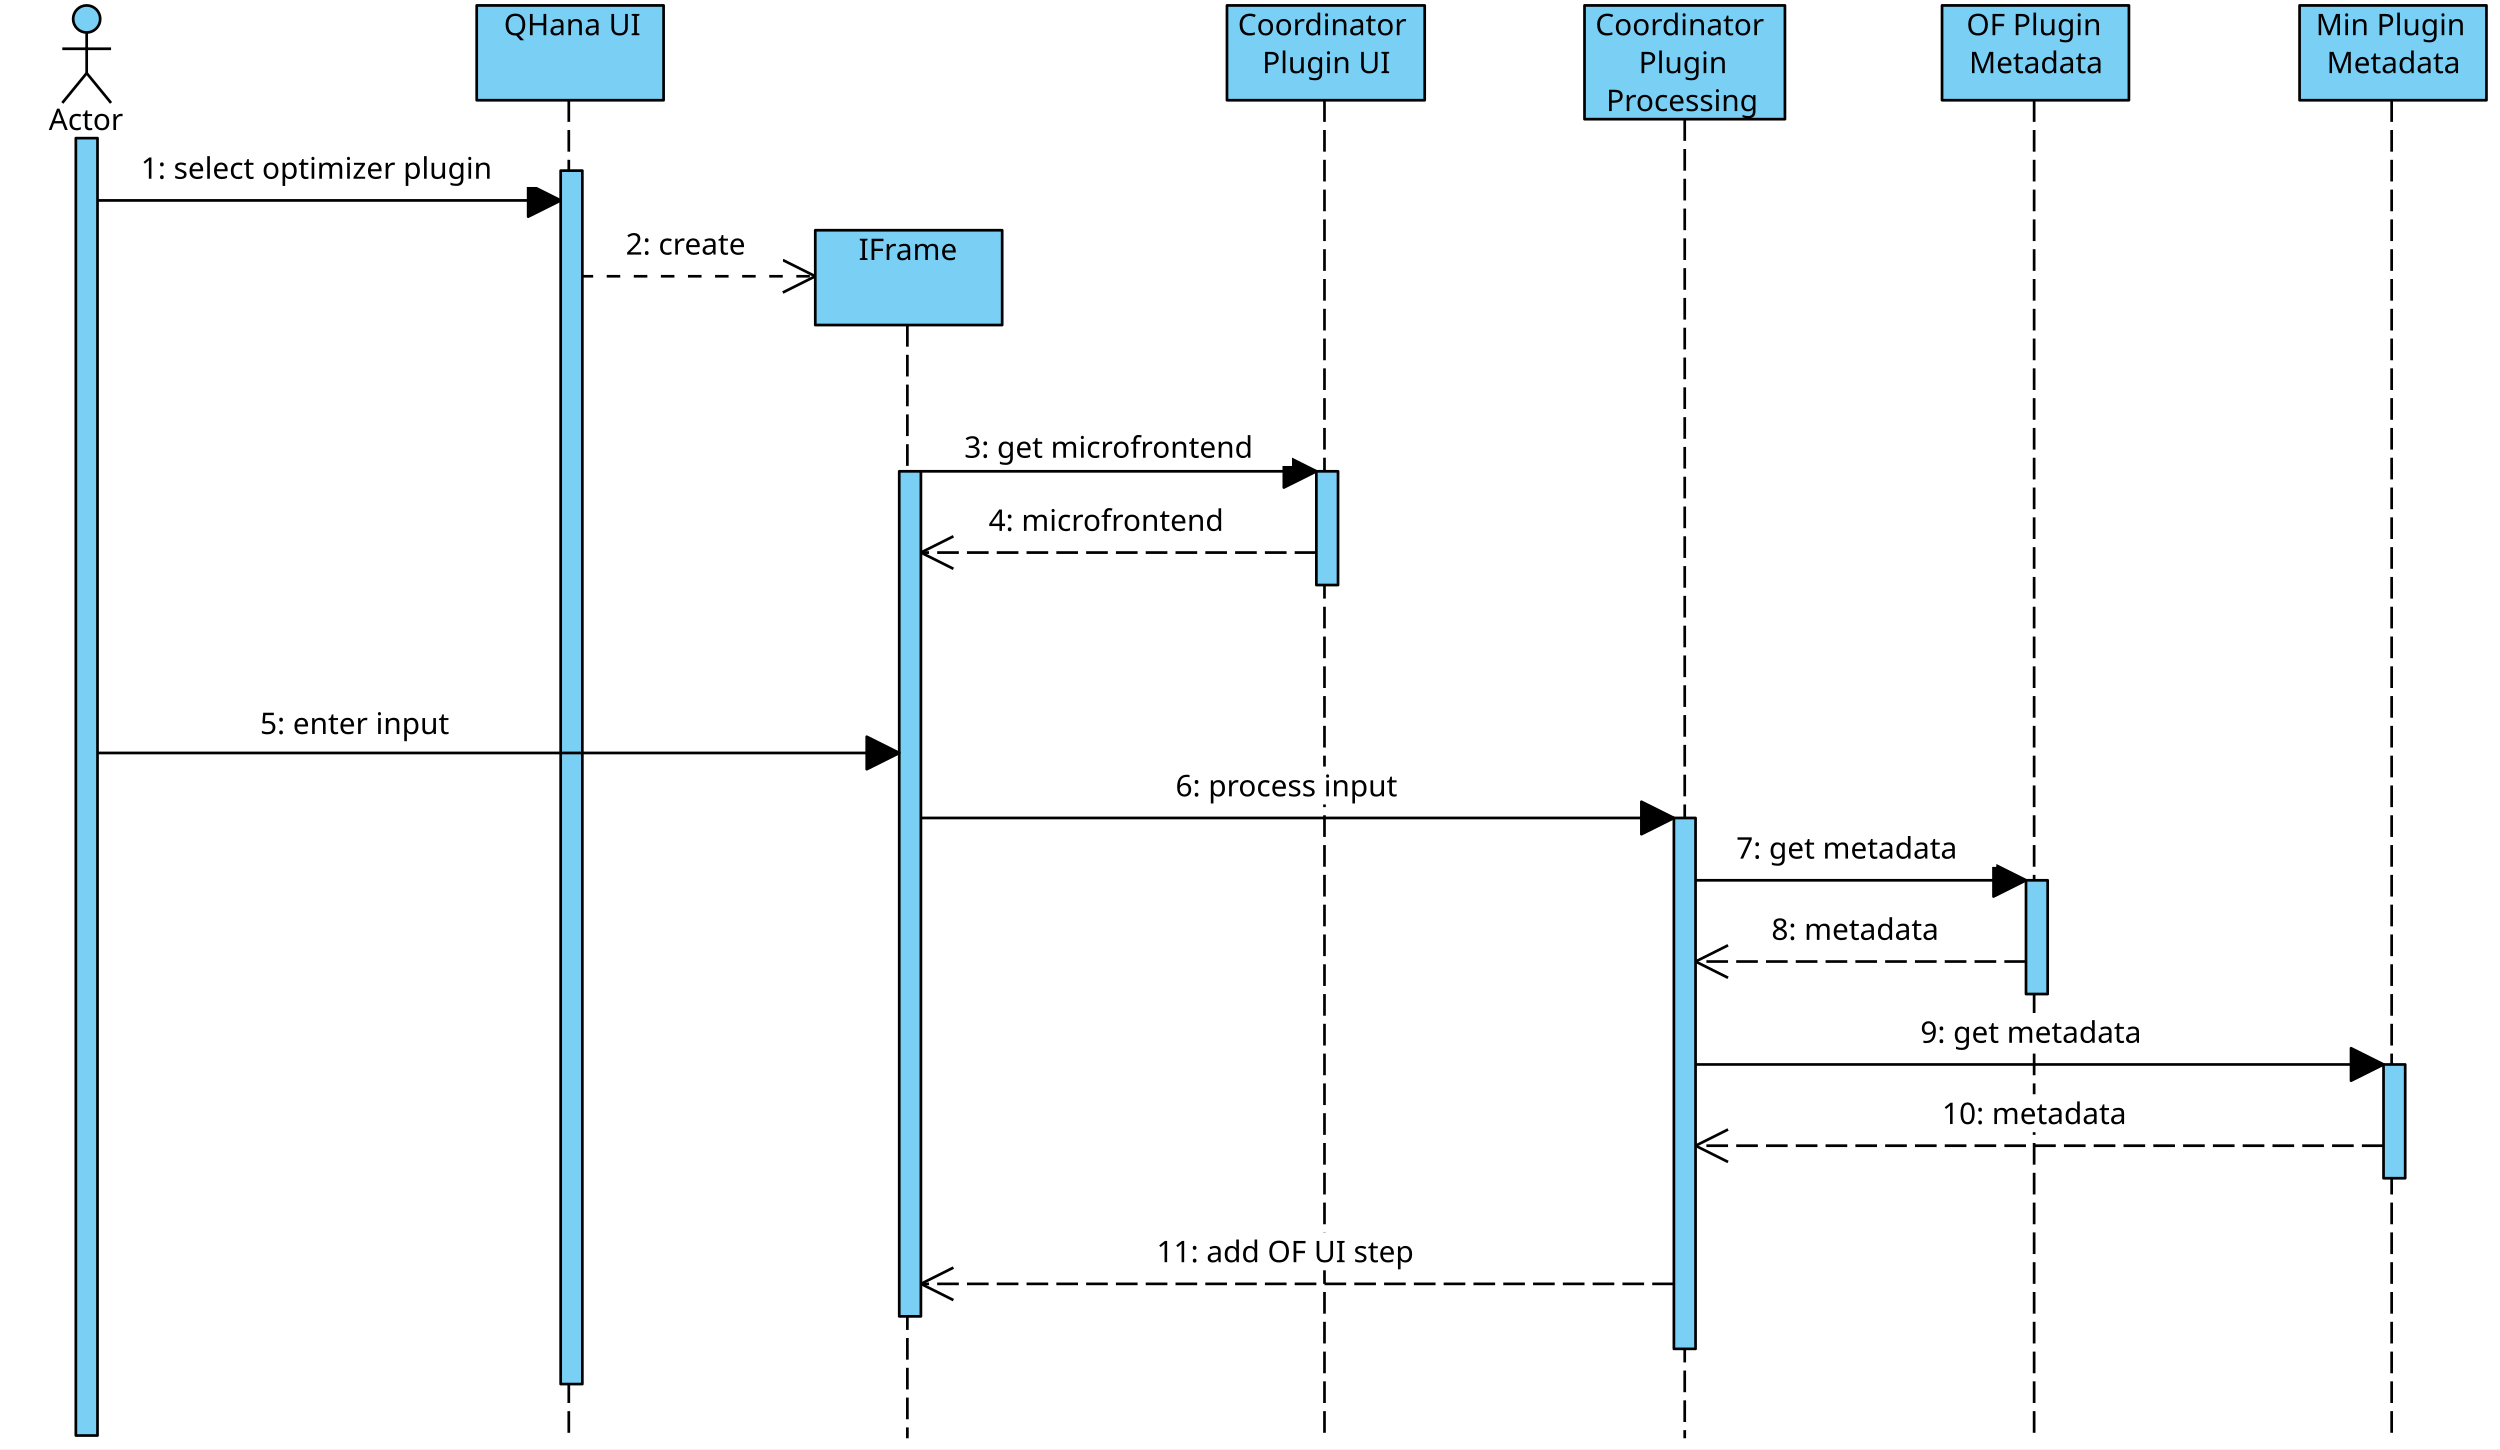
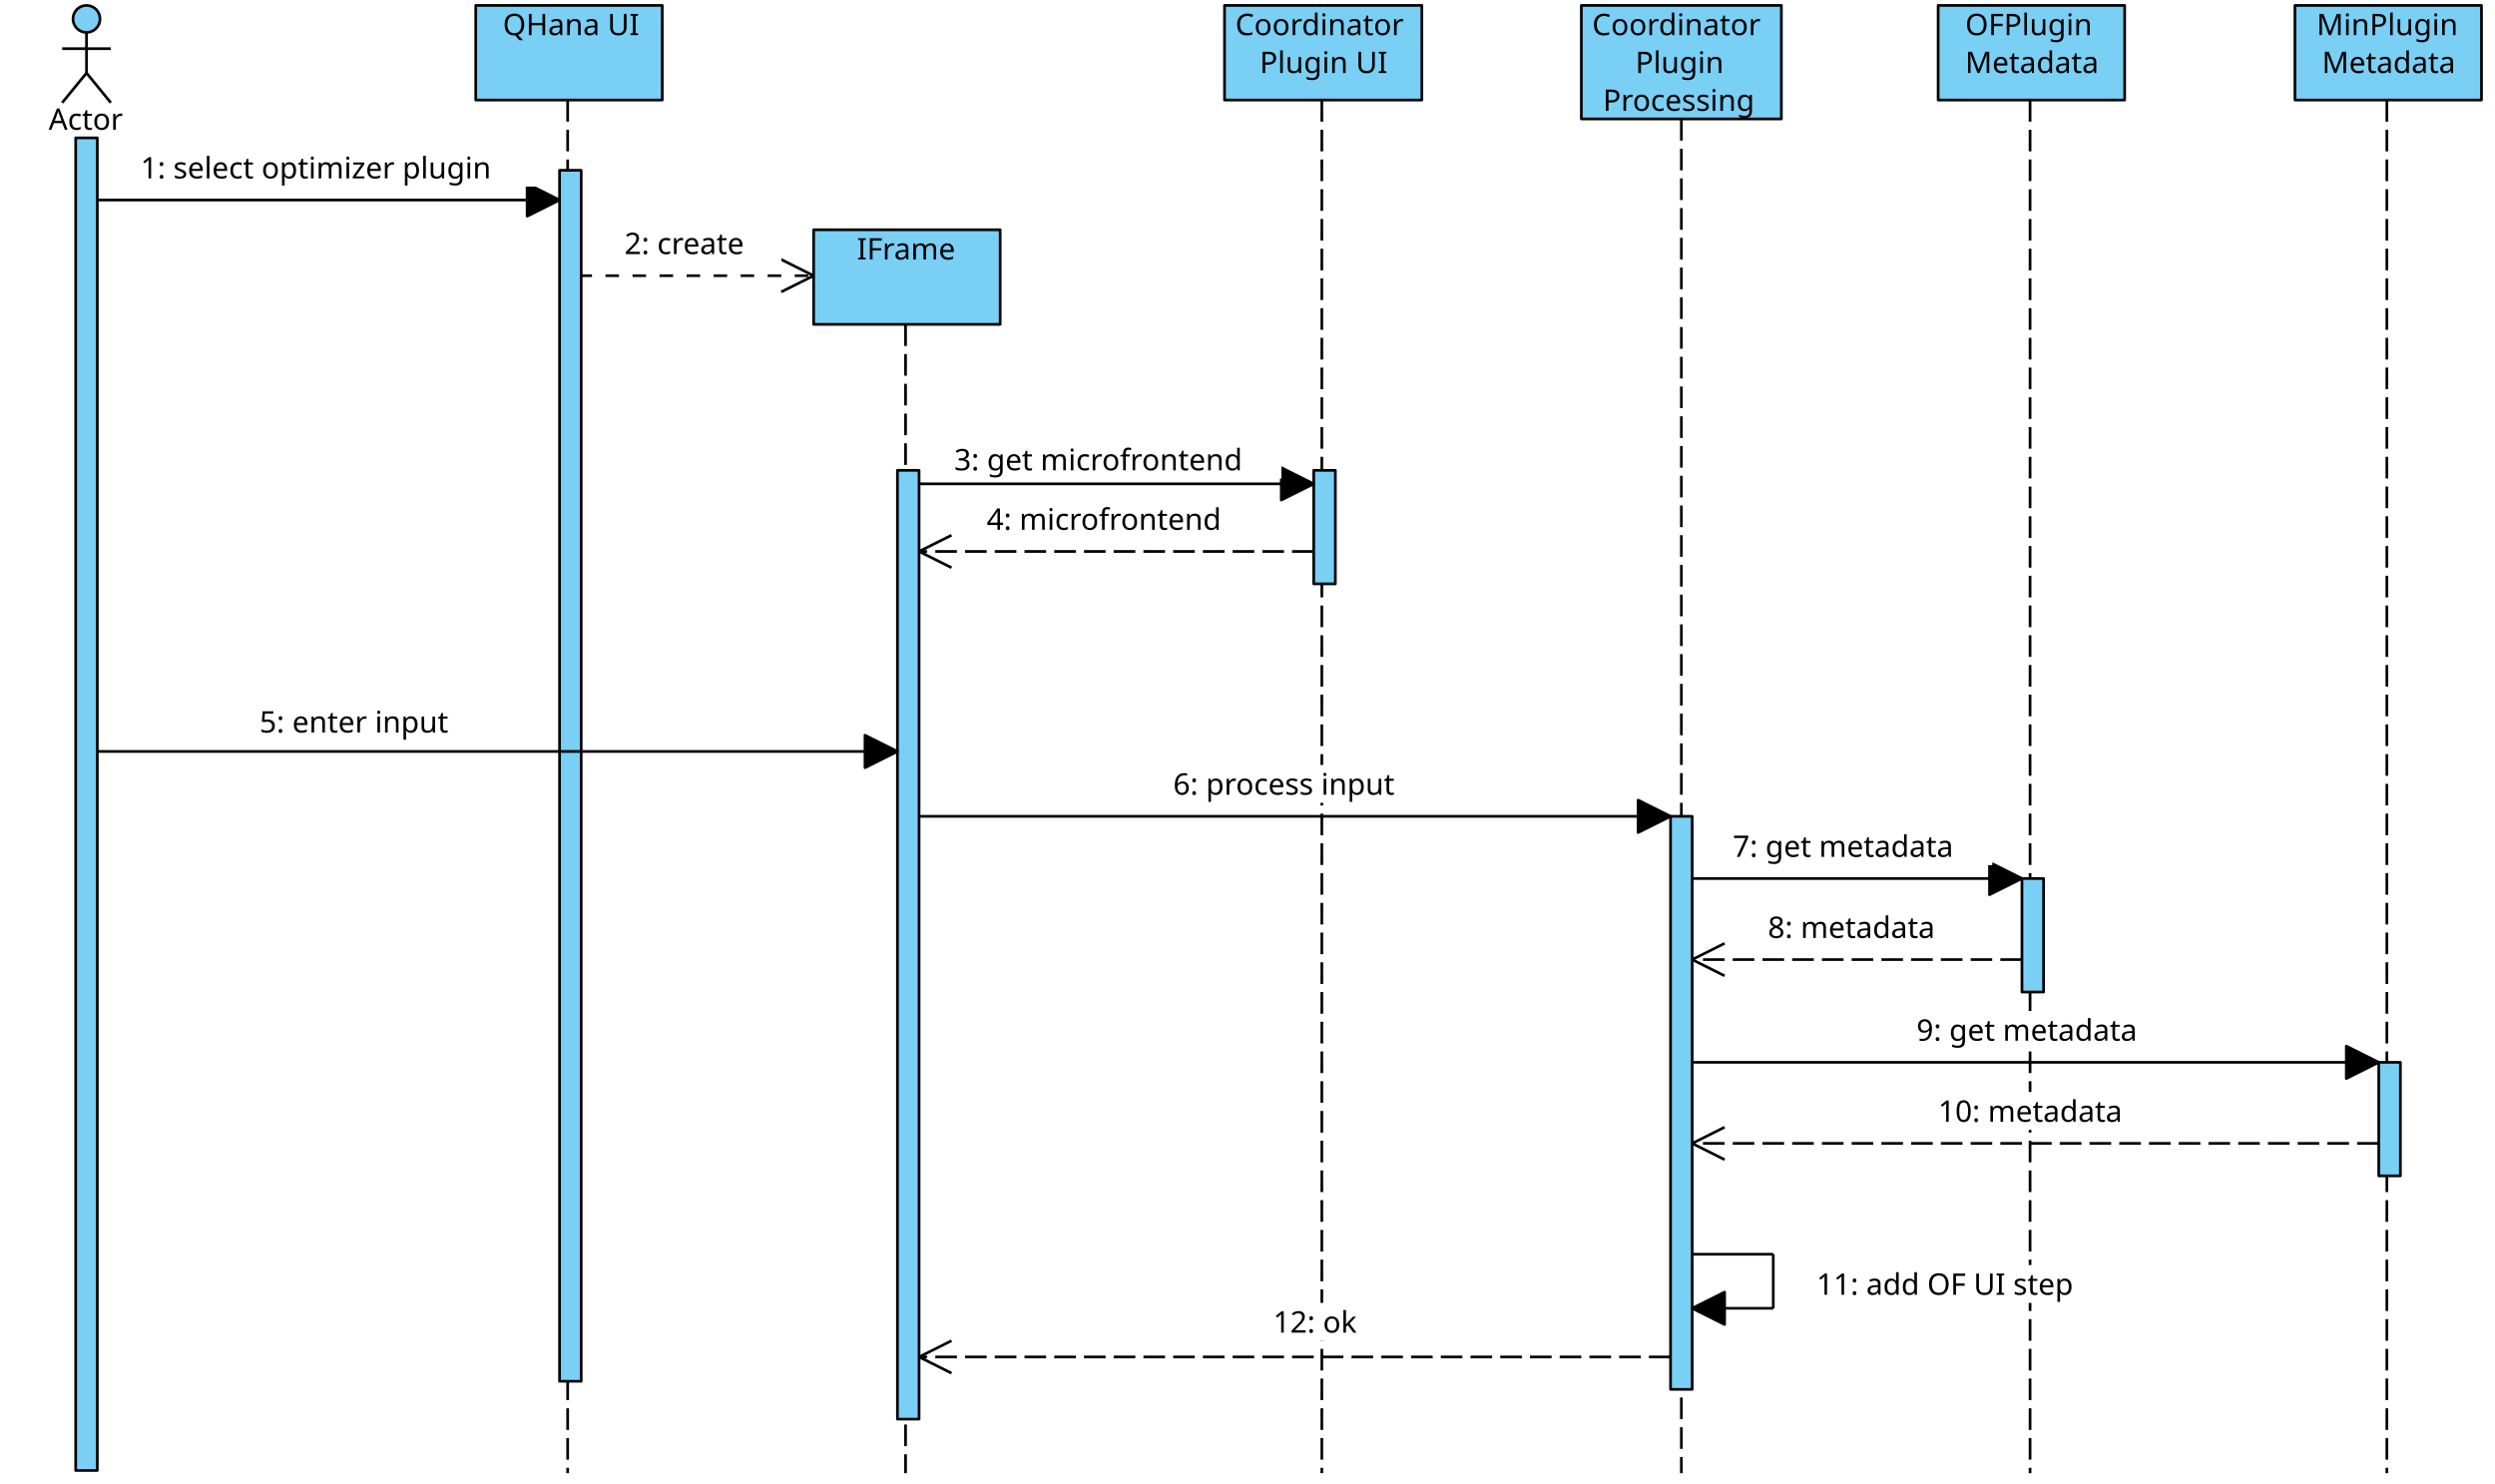
- <svg xmlns="http://www.w3.org/2000/svg" fill-opacity="0" color-rendering="auto" color-interpolation="auto" text-rendering="auto" stroke="rgb(0,0,0)" stroke-linecap="square" width="923" stroke-miterlimit="10" shape-rendering="auto" stroke-opacity="0" fill="rgb(0,0,0)" stroke-dasharray="none" font-weight="normal" stroke-width="1" height="535" font-family="'Dialog'" font-style="normal" stroke-linejoin="miter" font-size="12px" stroke-dashoffset="0" image-rendering="auto">
+ <svg xmlns="http://www.w3.org/2000/svg" fill-opacity="0" color-rendering="auto" color-interpolation="auto" text-rendering="auto" stroke="rgb(0,0,0)" stroke-linecap="square" width="923" stroke-miterlimit="10" shape-rendering="auto" stroke-opacity="0" fill="rgb(0,0,0)" stroke-dasharray="none" font-weight="normal" stroke-width="1" height="549" font-family="'Dialog'" font-style="normal" stroke-linejoin="miter" font-size="12px" stroke-dashoffset="0" image-rendering="auto">
  <defs id="genericDefs" />
  <g>
    <defs id="defs1">
      <clipPath clipPathUnits="userSpaceOnUse" id="clipPath1">
-         <path d="M-7 -7 L71 -7 L71 540 L-7 540 L-7 -7 Z" />
+         <path d="M-7 -7 L71 -7 L71 554 L-7 554 L-7 -7 Z" />
      </clipPath>
      <clipPath clipPathUnits="userSpaceOnUse" id="clipPath2">
-         <path d="M-7 -7 L81 -7 L81 540 L-7 540 L-7 -7 Z" />
+         <path d="M-7 -7 L81 -7 L81 554 L-7 554 L-7 -7 Z" />
      </clipPath>
      <clipPath clipPathUnits="userSpaceOnUse" id="clipPath3">
        <path d="M-7 -7 L19 -7 L19 459 L-7 459 L-7 -7 Z" />
      </clipPath>
      <clipPath clipPathUnits="userSpaceOnUse" id="clipPath4">
-         <path d="M-7 -7 L85 -7 L85 540 L-7 540 L-7 -7 Z" />
+         <path d="M-7 -7 L85 -7 L85 554 L-7 554 L-7 -7 Z" />
      </clipPath>
      <clipPath clipPathUnits="userSpaceOnUse" id="clipPath5">
-         <path d="M-7 -7 L81 -7 L81 457 L-7 457 L-7 -7 Z" />
+         <path d="M-7 -7 L81 -7 L81 471 L-7 471 L-7 -7 Z" />
      </clipPath>
      <clipPath clipPathUnits="userSpaceOnUse" id="clipPath6">
-         <path d="M-7 -7 L86 -7 L86 540 L-7 540 L-7 -7 Z" />
+         <path d="M-7 -7 L86 -7 L86 554 L-7 554 L-7 -7 Z" />
      </clipPath>
      <clipPath clipPathUnits="userSpaceOnUse" id="clipPath7">
-         <path d="M-7 -7 L19 -7 L19 323 L-7 323 L-7 -7 Z" />
+         <path d="M-7 -7 L19 -7 L19 362 L-7 362 L-7 -7 Z" />
      </clipPath>
      <clipPath clipPathUnits="userSpaceOnUse" id="clipPath8">
        <path d="M-7 -7 L19 -7 L19 53 L-7 53 L-7 -7 Z" />
      </clipPath>
      <clipPath clipPathUnits="userSpaceOnUse" id="clipPath9">
-         <path d="M-7 -7 L19 -7 L19 207 L-7 207 L-7 -7 Z" />
+         <path d="M-7 -7 L19 -7 L19 223 L-7 223 L-7 -7 Z" />
      </clipPath>
      <clipPath clipPathUnits="userSpaceOnUse" id="clipPath10">
        <path d="M-49 -14 L98 -14 L98 28 L-49 28 L-49 -14 Z" />
      </clipPath>
      <clipPath clipPathUnits="userSpaceOnUse" id="clipPath11">
        <path d="M-70 -14 L140 -14 L140 28 L-70 28 L-70 -14 Z" />
      </clipPath>
      <clipPath clipPathUnits="userSpaceOnUse" id="clipPath12">
        <path d="M-74 -28 L148 -28 L148 56 L-74 56 L-74 -28 Z" />
      </clipPath>
      <clipPath clipPathUnits="userSpaceOnUse" id="clipPath13">
        <path d="M-75 -42 L150 -42 L150 84 L-75 84 L-75 -42 Z" />
      </clipPath>
      <clipPath clipPathUnits="userSpaceOnUse" id="clipPath14">
        <path d="M-70 -28 L140 -28 L140 56 L-70 56 L-70 -28 Z" />
      </clipPath>
      <clipPath clipPathUnits="userSpaceOnUse" id="clipPath15">
        <path d="M0 0 L275 0 L275 104 L0 104 L0 0 Z" />
      </clipPath>
      <clipPath clipPathUnits="userSpaceOnUse" id="clipPath16">
        <path d="M71 13 L71 27 L22 27 L22 13 ZM213 31 L213 45 L56 45 L56 31 ZM0 0 L0 104 L275 104 L275 73 L236 73 L236 59 L275 59 L275 0 Z" />
      </clipPath>
      <clipPath clipPathUnits="userSpaceOnUse" id="clipPath17">
        <path d="M0 0 L190 0 L190 104 L0 104 L0 0 Z" />
      </clipPath>
      <clipPath clipPathUnits="userSpaceOnUse" id="clipPath18">
        <path d="M124 31 L124 45 L57 45 L57 31 ZM0 0 L0 3 L34 3 L34 17 L0 17 L0 104 L190 104 L190 47 L136 47 L136 33 L190 33 L190 0 Z" />
      </clipPath>
      <clipPath clipPathUnits="userSpaceOnUse" id="clipPath19">
        <path d="M0 0 L250 0 L250 104 L0 104 L0 0 Z" />
      </clipPath>
      <clipPath clipPathUnits="userSpaceOnUse" id="clipPath20">
-         <path d="M187 34 L187 48 L56 48 L56 34 ZM177 61 L177 75 L66 75 L66 61 ZM0 0 L0 104 L250 104 L250 0 Z" />
+         <path d="M184 34 L184 48 L53 48 L53 34 ZM177 56 L177 70 L66 70 L66 56 ZM0 0 L0 104 L250 104 L250 0 Z" />
      </clipPath>
      <clipPath clipPathUnits="userSpaceOnUse" id="clipPath21">
-         <path d="M187 4 L187 18 L56 18 L56 4 ZM177 31 L177 45 L66 45 L66 31 ZM0 0 L0 104 L250 104 L250 0 Z" />
+         <path d="M184 9 L184 23 L53 23 L53 9 ZM177 31 L177 45 L66 45 L66 31 ZM0 0 L0 104 L250 104 L250 0 Z" />
      </clipPath>
      <clipPath clipPathUnits="userSpaceOnUse" id="clipPath22">
        <path d="M0 0 L400 0 L400 104 L0 104 L0 0 Z" />
      </clipPath>
      <clipPath clipPathUnits="userSpaceOnUse" id="clipPath23">
        <path d="M193 32 L193 46 L100 46 L100 32 ZM0 0 L0 104 L400 104 L400 0 Z" />
      </clipPath>
      <clipPath clipPathUnits="userSpaceOnUse" id="clipPath24">
        <path d="M0 0 L382 0 L382 104 L0 104 L0 0 Z" />
      </clipPath>
      <clipPath clipPathUnits="userSpaceOnUse" id="clipPath25">
        <path d="M242 31 L242 45 L135 45 L135 31 ZM0 0 L0 104 L382 104 L382 98 L354 98 L354 84 L382 84 L382 68 L342 68 L342 54 L382 54 L382 0 Z" />
      </clipPath>
      <clipPath clipPathUnits="userSpaceOnUse" id="clipPath26">
        <path d="M0 0 L226 0 L226 104 L0 104 L0 0 Z" />
      </clipPath>
      <clipPath clipPathUnits="userSpaceOnUse" id="clipPath27">
        <path d="M161 31 L161 45 L56 45 L56 31 ZM152 61 L152 75 L68 75 L68 61 ZM0 0 L0 104 L124 104 L124 99 L226 99 L226 0 Z" />
      </clipPath>
      <clipPath clipPathUnits="userSpaceOnUse" id="clipPath28">
        <path d="M161 1 L161 15 L56 15 L56 1 ZM152 31 L152 45 L68 45 L68 31 ZM0 0 L0 104 L131 104 L131 99 L222 99 L222 104 L226 104 L226 83 L124 83 L124 69 L226 69 L226 0 Z" />
      </clipPath>
      <clipPath clipPathUnits="userSpaceOnUse" id="clipPath29">
        <path d="M0 0 L358 0 L358 104 L0 104 L0 0 Z" />
      </clipPath>
      <clipPath clipPathUnits="userSpaceOnUse" id="clipPath30">
        <path d="M229 31 L229 45 L124 45 L124 31 ZM222 61 L222 75 L131 75 L131 61 ZM0 0 L0 104 L358 104 L358 0 L152 0 L152 7 L68 7 L68 0 Z" />
      </clipPath>
      <clipPath clipPathUnits="userSpaceOnUse" id="clipPath31">
-         <path d="M229 1 L229 15 L124 15 L124 1 ZM222 31 L222 45 L131 45 L131 31 ZM0 0 L0 104 L358 104 L358 0 Z" />
+         <path d="M229 1 L229 15 L124 15 L124 1 ZM222 31 L222 45 L131 45 L131 31 ZM0 0 L0 104 L87 104 L87 95 L207 95 L207 104 L358 104 L358 0 Z" />
      </clipPath>
      <clipPath clipPathUnits="userSpaceOnUse" id="clipPath32">
-         <path d="M248 31 L248 45 L128 45 L128 31 ZM0 0 L0 104 L382 104 L382 0 Z" />
+         <path d="M227 30 L227 44 L172 44 L172 30 ZM0 0 L0 104 L382 104 L382 30 L373 30 L373 16 L382 16 L382 0 Z" />
      </clipPath>
      <clipPath clipPathUnits="userSpaceOnUse" id="clipPath33">
+         <path d="M0 0 L134 0 L134 124 L0 124 L0 0 Z" />
+       </clipPath>
+       <clipPath clipPathUnits="userSpaceOnUse" id="clipPath34">
+         <path d="M0 0 L0 124 L134 124 L134 68 L87 68 L87 54 L134 54 L134 4 L131 4 L131 0 Z" />
+       </clipPath>
+       <clipPath clipPathUnits="userSpaceOnUse" id="clipPath35">
        <path d="M-120 -14 L240 -14 L240 28 L-120 28 L-120 -14 Z" />
      </clipPath>
-       <clipPath clipPathUnits="userSpaceOnUse" id="clipPath34">
+       <clipPath clipPathUnits="userSpaceOnUse" id="clipPath36">
+         <path d="M-55 -14 L110 -14 L110 28 L-55 28 L-55 -14 Z" />
+       </clipPath>
+       <clipPath clipPathUnits="userSpaceOnUse" id="clipPath37">
+         <path d="M-93 -14 L186 -14 L186 28 L-93 28 L-93 -14 Z" />
+       </clipPath>
+       <clipPath clipPathUnits="userSpaceOnUse" id="clipPath38">
        <path d="M-91 -14 L182 -14 L182 28 L-91 28 L-91 -14 Z" />
      </clipPath>
-       <clipPath clipPathUnits="userSpaceOnUse" id="clipPath35">
+       <clipPath clipPathUnits="userSpaceOnUse" id="clipPath39">
        <path d="M-105 -14 L210 -14 L210 28 L-105 28 L-105 -14 Z" />
      </clipPath>
-       <clipPath clipPathUnits="userSpaceOnUse" id="clipPath36">
+       <clipPath clipPathUnits="userSpaceOnUse" id="clipPath40">
        <path d="M-84 -14 L168 -14 L168 28 L-84 28 L-84 -14 Z" />
      </clipPath>
-       <clipPath clipPathUnits="userSpaceOnUse" id="clipPath37">
+       <clipPath clipPathUnits="userSpaceOnUse" id="clipPath41">
        <path d="M-107 -14 L214 -14 L214 28 L-107 28 L-107 -14 Z" />
      </clipPath>
-       <clipPath clipPathUnits="userSpaceOnUse" id="clipPath38">
-         <path d="M-93 -14 L186 -14 L186 28 L-93 28 L-93 -14 Z" />
-       </clipPath>
-       <clipPath clipPathUnits="userSpaceOnUse" id="clipPath39">
+       <clipPath clipPathUnits="userSpaceOnUse" id="clipPath42">
        <path d="M-111 -14 L222 -14 L222 28 L-111 28 L-111 -14 Z" />
      </clipPath>
-       <clipPath clipPathUnits="userSpaceOnUse" id="clipPath40">
+       <clipPath clipPathUnits="userSpaceOnUse" id="clipPath43">
        <path d="M-131 -14 L262 -14 L262 28 L-131 28 L-131 -14 Z" />
      </clipPath>
-       <clipPath clipPathUnits="userSpaceOnUse" id="clipPath41">
+       <clipPath clipPathUnits="userSpaceOnUse" id="clipPath44">
        <path d="M-67 -14 L134 -14 L134 28 L-67 28 L-67 -14 Z" />
      </clipPath>
-       <clipPath clipPathUnits="userSpaceOnUse" id="clipPath42">
+       <clipPath clipPathUnits="userSpaceOnUse" id="clipPath45">
        <path d="M-157 -14 L314 -14 L314 28 L-157 28 L-157 -14 Z" />
      </clipPath>
    </defs>
    <g fill="white" text-rendering="geometricPrecision" fill-opacity="1" stroke-opacity="1" stroke="white">
-       <rect x="0" width="923" height="535" y="0" stroke="none" />
+       <rect x="0" width="923" height="549" y="0" stroke="none" />
    </g>
    <g font-size="11px" transform="translate(2,2)" fill-opacity="1" fill="rgb(122,207,245)" text-rendering="geometricPrecision" image-rendering="optimizeQuality" font-family="sans-serif" stroke="rgb(122,207,245)" stroke-opacity="1">
      <circle r="5" clip-path="url(#clipPath1)" cx="30" cy="5" stroke="none" />
-       <rect x="26" width="8" height="479" y="49" clip-path="url(#clipPath1)" stroke="none" />
+       <rect x="26" width="8" height="493" y="49" clip-path="url(#clipPath1)" stroke="none" />
    </g>
    <g stroke-linecap="butt" font-size="11px" transform="translate(2,2)" fill-opacity="1" fill="black" text-rendering="geometricPrecision" image-rendering="optimizeQuality" font-family="sans-serif" stroke-linejoin="round" stroke="black" stroke-opacity="1" stroke-miterlimit="0">
      <circle fill="none" r="5" clip-path="url(#clipPath1)" cx="30" cy="5" />
-       <rect fill="none" x="26" width="8" height="479" y="49" clip-path="url(#clipPath1)" />
+       <rect fill="none" x="26" width="8" height="493" y="49" clip-path="url(#clipPath1)" />
      <line y2="25" fill="none" x1="30" clip-path="url(#clipPath1)" x2="30" y1="10" />
      <line y2="36" fill="none" x1="30" clip-path="url(#clipPath1)" x2="21" y1="25" />
      <line y2="36" fill="none" x1="30" clip-path="url(#clipPath1)" x2="39" y1="25" />
      <line y2="16" fill="none" x1="21" clip-path="url(#clipPath1)" x2="39" y1="16" />
    </g>
    <g font-size="11px" transform="translate(176,2)" fill-opacity="1" fill="rgb(122,207,245)" text-rendering="geometricPrecision" image-rendering="optimizeQuality" font-family="sans-serif" stroke="rgb(122,207,245)" stroke-opacity="1">
      <rect x="0" width="69" height="35" y="0" clip-path="url(#clipPath2)" stroke="none" />
    </g>
    <g stroke-linecap="butt" font-size="11px" transform="translate(176,2)" fill-opacity="1" fill="black" text-rendering="geometricPrecision" image-rendering="optimizeQuality" font-family="sans-serif" stroke-linejoin="round" stroke="black" stroke-opacity="1" stroke-miterlimit="0">
      <rect fill="none" x="0" width="69" height="35" y="0" clip-path="url(#clipPath2)" />
-       <line clip-path="url(#clipPath2)" fill="none" x1="34" x2="34" y1="35" y2="529" stroke-linejoin="bevel" stroke-dasharray="8,3" />
+       <line clip-path="url(#clipPath2)" fill="none" x1="34" x2="34" y1="35" y2="543" stroke-linejoin="bevel" stroke-dasharray="8,3" />
    </g>
    <g font-size="11px" transform="translate(207,63)" fill-opacity="1" fill="rgb(122,207,245)" text-rendering="geometricPrecision" image-rendering="optimizeQuality" font-family="sans-serif" stroke="rgb(122,207,245)" stroke-opacity="1">
      <rect x="0" width="8" height="448" y="0" clip-path="url(#clipPath3)" stroke="none" />
    </g>
    <g stroke-linecap="butt" font-size="11px" transform="translate(207,63)" fill-opacity="1" fill="black" text-rendering="geometricPrecision" image-rendering="optimizeQuality" font-family="sans-serif" stroke-linejoin="round" stroke="black" stroke-opacity="1" stroke-miterlimit="0">
      <rect fill="none" x="0" width="8" height="448" y="0" clip-path="url(#clipPath3)" />
    </g>
    <g font-size="11px" transform="translate(453,2)" fill-opacity="1" fill="rgb(122,207,245)" text-rendering="geometricPrecision" image-rendering="optimizeQuality" font-family="sans-serif" stroke="rgb(122,207,245)" stroke-opacity="1">
      <rect x="0" width="73" height="35" y="0" clip-path="url(#clipPath4)" stroke="none" />
    </g>
    <g stroke-linecap="butt" font-size="11px" transform="translate(453,2)" fill-opacity="1" fill="black" text-rendering="geometricPrecision" image-rendering="optimizeQuality" font-family="sans-serif" stroke-linejoin="round" stroke="black" stroke-opacity="1" stroke-miterlimit="0">
      <rect fill="none" x="0" width="73" height="35" y="0" clip-path="url(#clipPath4)" />
-       <line clip-path="url(#clipPath4)" fill="none" x1="36" x2="36" y1="35" y2="529" stroke-linejoin="bevel" stroke-dasharray="8,3" />
+       <line clip-path="url(#clipPath4)" fill="none" x1="36" x2="36" y1="35" y2="543" stroke-linejoin="bevel" stroke-dasharray="8,3" />
    </g>
    <g font-size="11px" transform="translate(301,85)" fill-opacity="1" fill="rgb(122,207,245)" text-rendering="geometricPrecision" image-rendering="optimizeQuality" font-family="sans-serif" stroke="rgb(122,207,245)" stroke-opacity="1">
      <rect x="0" width="69" height="35" y="0" clip-path="url(#clipPath5)" stroke="none" />
    </g>
    <g stroke-linecap="butt" font-size="11px" transform="translate(301,85)" fill-opacity="1" fill="black" text-rendering="geometricPrecision" image-rendering="optimizeQuality" font-family="sans-serif" stroke-linejoin="round" stroke="black" stroke-opacity="1" stroke-miterlimit="0">
      <rect fill="none" x="0" width="69" height="35" y="0" clip-path="url(#clipPath5)" />
-       <line clip-path="url(#clipPath5)" fill="none" x1="34" x2="34" y1="35" y2="446" stroke-linejoin="bevel" stroke-dasharray="8,3" />
+       <line clip-path="url(#clipPath5)" fill="none" x1="34" x2="34" y1="35" y2="460" stroke-linejoin="bevel" stroke-dasharray="8,3" />
    </g>
    <g font-size="11px" transform="translate(585,2)" fill-opacity="1" fill="rgb(122,207,245)" text-rendering="geometricPrecision" image-rendering="optimizeQuality" font-family="sans-serif" stroke="rgb(122,207,245)" stroke-opacity="1">
      <rect x="0" width="74" height="42" y="0" clip-path="url(#clipPath6)" stroke="none" />
    </g>
    <g stroke-linecap="butt" font-size="11px" transform="translate(585,2)" fill-opacity="1" fill="black" text-rendering="geometricPrecision" image-rendering="optimizeQuality" font-family="sans-serif" stroke-linejoin="round" stroke="black" stroke-opacity="1" stroke-miterlimit="0">
      <rect fill="none" x="0" width="74" height="42" y="0" clip-path="url(#clipPath6)" />
-       <line clip-path="url(#clipPath6)" fill="none" x1="37" x2="37" y1="42" y2="529" stroke-linejoin="bevel" stroke-dasharray="8,3" />
+       <line clip-path="url(#clipPath6)" fill="none" x1="37" x2="37" y1="42" y2="543" stroke-linejoin="bevel" stroke-dasharray="8,3" />
    </g>
    <g font-size="11px" transform="translate(332,174)" fill-opacity="1" fill="rgb(122,207,245)" text-rendering="geometricPrecision" image-rendering="optimizeQuality" font-family="sans-serif" stroke="rgb(122,207,245)" stroke-opacity="1">
-       <rect x="0" width="8" height="312" y="0" clip-path="url(#clipPath7)" stroke="none" />
+       <rect x="0" width="8" height="351" y="0" clip-path="url(#clipPath7)" stroke="none" />
    </g>
    <g stroke-linecap="butt" font-size="11px" transform="translate(332,174)" fill-opacity="1" fill="black" text-rendering="geometricPrecision" image-rendering="optimizeQuality" font-family="sans-serif" stroke-linejoin="round" stroke="black" stroke-opacity="1" stroke-miterlimit="0">
-       <rect fill="none" x="0" width="8" height="312" y="0" clip-path="url(#clipPath7)" />
+       <rect fill="none" x="0" width="8" height="351" y="0" clip-path="url(#clipPath7)" />
    </g>
    <g font-size="11px" transform="translate(486,174)" fill-opacity="1" fill="rgb(122,207,245)" text-rendering="geometricPrecision" image-rendering="optimizeQuality" font-family="sans-serif" stroke="rgb(122,207,245)" stroke-opacity="1">
      <rect x="0" width="8" height="42" y="0" clip-path="url(#clipPath8)" stroke="none" />
    </g>
    <g stroke-linecap="butt" font-size="11px" transform="translate(486,174)" fill-opacity="1" fill="black" text-rendering="geometricPrecision" image-rendering="optimizeQuality" font-family="sans-serif" stroke-linejoin="round" stroke="black" stroke-opacity="1" stroke-miterlimit="0">
      <rect fill="none" x="0" width="8" height="42" y="0" clip-path="url(#clipPath8)" />
    </g>
    <g font-size="11px" transform="translate(618,302)" fill-opacity="1" fill="rgb(122,207,245)" text-rendering="geometricPrecision" image-rendering="optimizeQuality" font-family="sans-serif" stroke="rgb(122,207,245)" stroke-opacity="1">
-       <rect x="0" width="8" height="196" y="0" clip-path="url(#clipPath9)" stroke="none" />
+       <rect x="0" width="8" height="212" y="0" clip-path="url(#clipPath9)" stroke="none" />
    </g>
    <g stroke-linecap="butt" font-size="11px" transform="translate(618,302)" fill-opacity="1" fill="black" text-rendering="geometricPrecision" image-rendering="optimizeQuality" font-family="sans-serif" stroke-linejoin="round" stroke="black" stroke-opacity="1" stroke-miterlimit="0">
-       <rect fill="none" x="0" width="8" height="196" y="0" clip-path="url(#clipPath9)" />
+       <rect fill="none" x="0" width="8" height="212" y="0" clip-path="url(#clipPath9)" />
    </g>
    <g font-size="11px" transform="translate(717,2)" fill-opacity="1" fill="rgb(122,207,245)" text-rendering="geometricPrecision" image-rendering="optimizeQuality" font-family="sans-serif" stroke="rgb(122,207,245)" stroke-opacity="1">
      <rect x="0" width="69" height="35" y="0" clip-path="url(#clipPath2)" stroke="none" />
    </g>
    <g stroke-linecap="butt" font-size="11px" transform="translate(717,2)" fill-opacity="1" fill="black" text-rendering="geometricPrecision" image-rendering="optimizeQuality" font-family="sans-serif" stroke-linejoin="round" stroke="black" stroke-opacity="1" stroke-miterlimit="0">
      <rect fill="none" x="0" width="69" height="35" y="0" clip-path="url(#clipPath2)" />
-       <line clip-path="url(#clipPath2)" fill="none" x1="34" x2="34" y1="35" y2="529" stroke-linejoin="bevel" stroke-dasharray="8,3" />
+       <line clip-path="url(#clipPath2)" fill="none" x1="34" x2="34" y1="35" y2="543" stroke-linejoin="bevel" stroke-dasharray="8,3" />
    </g>
    <g font-size="11px" transform="translate(849,2)" fill-opacity="1" fill="rgb(122,207,245)" text-rendering="geometricPrecision" image-rendering="optimizeQuality" font-family="sans-serif" stroke="rgb(122,207,245)" stroke-opacity="1">
      <rect x="0" width="69" height="35" y="0" clip-path="url(#clipPath2)" stroke="none" />
    </g>
    <g stroke-linecap="butt" font-size="11px" transform="translate(849,2)" fill-opacity="1" fill="black" text-rendering="geometricPrecision" image-rendering="optimizeQuality" font-family="sans-serif" stroke-linejoin="round" stroke="black" stroke-opacity="1" stroke-miterlimit="0">
      <rect fill="none" x="0" width="69" height="35" y="0" clip-path="url(#clipPath2)" />
-       <line clip-path="url(#clipPath2)" fill="none" x1="34" x2="34" y1="35" y2="529" stroke-linejoin="bevel" stroke-dasharray="8,3" />
+       <line clip-path="url(#clipPath2)" fill="none" x1="34" x2="34" y1="35" y2="543" stroke-linejoin="bevel" stroke-dasharray="8,3" />
    </g>
    <g font-size="11px" transform="translate(748,325)" fill-opacity="1" fill="rgb(122,207,245)" text-rendering="geometricPrecision" image-rendering="optimizeQuality" font-family="sans-serif" stroke="rgb(122,207,245)" stroke-opacity="1">
      <rect x="0" width="8" height="42" y="0" clip-path="url(#clipPath8)" stroke="none" />
    </g>
    <g stroke-linecap="butt" font-size="11px" transform="translate(748,325)" fill-opacity="1" fill="black" text-rendering="geometricPrecision" image-rendering="optimizeQuality" font-family="sans-serif" stroke-linejoin="round" stroke="black" stroke-opacity="1" stroke-miterlimit="0">
      <rect fill="none" x="0" width="8" height="42" y="0" clip-path="url(#clipPath8)" />
    </g>
    <g font-size="11px" transform="translate(880,393)" fill-opacity="1" fill="rgb(122,207,245)" text-rendering="geometricPrecision" image-rendering="optimizeQuality" font-family="sans-serif" stroke="rgb(122,207,245)" stroke-opacity="1">
      <rect x="0" width="8" height="42" y="0" clip-path="url(#clipPath8)" stroke="none" />
    </g>
    <g stroke-linecap="butt" font-size="11px" transform="translate(880,393)" fill-opacity="1" fill="black" text-rendering="geometricPrecision" image-rendering="optimizeQuality" font-family="sans-serif" stroke-linejoin="round" stroke="black" stroke-opacity="1" stroke-miterlimit="0">
      <rect fill="none" x="0" width="8" height="42" y="0" clip-path="url(#clipPath8)" />
    </g>
    <g font-size="11px" transform="translate(8,37)" fill-opacity="1" fill="black" text-rendering="geometricPrecision" image-rendering="optimizeQuality" font-family="sans-serif" stroke="black" stroke-opacity="1">
      <text x="10" xml:space="preserve" y="11" clip-path="url(#clipPath10)" stroke="none">Actor</text>
    </g>
    <g font-size="11px" transform="translate(176,2)" fill-opacity="1" fill="black" text-rendering="geometricPrecision" image-rendering="optimizeQuality" font-family="sans-serif" stroke="black" stroke-opacity="1">
      <text x="10" xml:space="preserve" y="11" clip-path="url(#clipPath11)" stroke="none">QHana UI</text>
    </g>
    <g font-size="11px" transform="translate(453,2)" fill-opacity="1" fill="black" text-rendering="geometricPrecision" image-rendering="optimizeQuality" font-family="sans-serif" stroke="black" stroke-opacity="1">
      <text x="4" xml:space="preserve" y="11" clip-path="url(#clipPath12)" stroke="none">Coordinator</text>
      <text x="13" xml:space="preserve" y="25" clip-path="url(#clipPath12)" stroke="none">Plugin UI</text>
    </g>
    <g font-size="11px" transform="translate(301,85)" fill-opacity="1" fill="black" text-rendering="geometricPrecision" image-rendering="optimizeQuality" font-family="sans-serif" stroke="black" stroke-opacity="1">
      <text x="16" xml:space="preserve" y="11" clip-path="url(#clipPath11)" stroke="none">IFrame</text>
    </g>
    <g font-size="11px" transform="translate(585,2)" fill-opacity="1" fill="black" text-rendering="geometricPrecision" image-rendering="optimizeQuality" font-family="sans-serif" stroke="black" stroke-opacity="1">
      <text x="4" xml:space="preserve" y="11" clip-path="url(#clipPath13)" stroke="none">Coordinator</text>
      <text x="20" xml:space="preserve" y="25" clip-path="url(#clipPath13)" stroke="none">Plugin</text>
      <text x="8" xml:space="preserve" y="39" clip-path="url(#clipPath13)" stroke="none">Processing</text>
    </g>
    <g font-size="11px" transform="translate(717,2)" fill-opacity="1" fill="black" text-rendering="geometricPrecision" image-rendering="optimizeQuality" font-family="sans-serif" stroke="black" stroke-opacity="1">
-       <text x="9" xml:space="preserve" y="11" clip-path="url(#clipPath14)" stroke="none">OF Plugin</text>
+       <text x="10" xml:space="preserve" y="11" clip-path="url(#clipPath14)" stroke="none">OFPlugin</text>
      <text x="10" xml:space="preserve" y="25" clip-path="url(#clipPath14)" stroke="none">Metadata</text>
    </g>
    <g font-size="11px" transform="translate(849,2)" fill-opacity="1" fill="black" text-rendering="geometricPrecision" image-rendering="optimizeQuality" font-family="sans-serif" stroke="black" stroke-opacity="1">
-       <text x="6" xml:space="preserve" y="11" clip-path="url(#clipPath14)" stroke="none">Min Plugin</text>
+       <text x="8" xml:space="preserve" y="11" clip-path="url(#clipPath14)" stroke="none">MinPlugin</text>
      <text x="10" xml:space="preserve" y="25" clip-path="url(#clipPath14)" stroke="none">Metadata</text>
    </g>
    <g stroke-linecap="butt" font-size="11px" transform="translate(-14,24)" fill-opacity="1" fill="black" text-rendering="geometricPrecision" image-rendering="optimizeQuality" font-family="sans-serif" stroke-linejoin="round" stroke="black" stroke-opacity="1">
      <line y2="50" fill="none" x1="50" clip-path="url(#clipPath16)" x2="221" y1="50" />
      <polygon points=" 221 50 209 44 209 56" clip-path="url(#clipPath16)" stroke="none" />
      <polygon fill="none" points=" 221 50 209 44 209 56" clip-path="url(#clipPath16)" />
    </g>
    <g fill-opacity="1" text-rendering="geometricPrecision" stroke="black" stroke-linecap="butt" transform="translate(165,52)" stroke-opacity="1" fill="black" stroke-dasharray="5" font-family="sans-serif" stroke-linejoin="round" font-size="11px" stroke-dashoffset="1" image-rendering="optimizeQuality">
      <line y2="50" fill="none" x1="50" clip-path="url(#clipPath18)" x2="136" y1="50" />
      <line clip-path="url(#clipPath18)" stroke-dashoffset="0" fill="none" x1="136" x2="124" y1="50" y2="44" stroke-dasharray="none" />
      <line clip-path="url(#clipPath18)" stroke-dashoffset="0" fill="none" x1="136" x2="124" y1="50" y2="56" stroke-dasharray="none" />
    </g>
-     <g stroke-linecap="butt" font-size="11px" transform="translate(290,124)" fill-opacity="1" fill="black" text-rendering="geometricPrecision" image-rendering="optimizeQuality" font-family="sans-serif" stroke-linejoin="round" stroke="black" stroke-opacity="1">
+     <g stroke-linecap="butt" font-size="11px" transform="translate(290,129)" fill-opacity="1" fill="black" text-rendering="geometricPrecision" image-rendering="optimizeQuality" font-family="sans-serif" stroke-linejoin="round" stroke="black" stroke-opacity="1">
      <line y2="50" fill="none" x1="50" clip-path="url(#clipPath20)" x2="196" y1="50" />
      <polygon points=" 196 50 184 44 184 56" clip-path="url(#clipPath20)" stroke="none" />
      <polygon fill="none" points=" 196 50 184 44 184 56" clip-path="url(#clipPath20)" />
    </g>
    <g fill-opacity="1" text-rendering="geometricPrecision" stroke="black" stroke-linecap="butt" transform="translate(290,154)" stroke-miterlimit="0" stroke-opacity="1" fill="black" stroke-dasharray="8,3" font-family="sans-serif" stroke-linejoin="round" font-size="11px" image-rendering="optimizeQuality">
      <line y2="50" fill="none" x1="196" clip-path="url(#clipPath21)" x2="50" y1="50" />
      <line clip-path="url(#clipPath21)" fill="none" x1="50" x2="62" y1="50" y2="56" stroke-dasharray="none" stroke-miterlimit="10" />
      <line clip-path="url(#clipPath21)" fill="none" x1="50" x2="62" y1="50" y2="44" stroke-dasharray="none" stroke-miterlimit="10" />
    </g>
    <g stroke-linecap="butt" font-size="11px" transform="translate(-14,228)" fill-opacity="1" fill="black" text-rendering="geometricPrecision" image-rendering="optimizeQuality" font-family="sans-serif" stroke-linejoin="round" stroke="black" stroke-opacity="1">
      <line y2="50" fill="none" x1="50" clip-path="url(#clipPath23)" x2="346" y1="50" />
      <polygon points=" 346 50 334 44 334 56" clip-path="url(#clipPath23)" stroke="none" />
      <polygon fill="none" points=" 346 50 334 44 334 56" clip-path="url(#clipPath23)" />
    </g>
    <g stroke-linecap="butt" font-size="11px" transform="translate(290,252)" fill-opacity="1" fill="black" text-rendering="geometricPrecision" image-rendering="optimizeQuality" font-family="sans-serif" stroke-linejoin="round" stroke="black" stroke-opacity="1">
      <line y2="50" fill="none" x1="50" clip-path="url(#clipPath25)" x2="328" y1="50" />
      <polygon points=" 328 50 316 44 316 56" clip-path="url(#clipPath25)" stroke="none" />
      <polygon fill="none" points=" 328 50 316 44 316 56" clip-path="url(#clipPath25)" />
    </g>
    <g stroke-linecap="butt" font-size="11px" transform="translate(576,275)" fill-opacity="1" fill="black" text-rendering="geometricPrecision" image-rendering="optimizeQuality" font-family="sans-serif" stroke-linejoin="round" stroke="black" stroke-opacity="1">
      <line y2="50" fill="none" x1="50" clip-path="url(#clipPath27)" x2="172" y1="50" />
      <polygon points=" 172 50 160 44 160 56" clip-path="url(#clipPath27)" stroke="none" />
      <polygon fill="none" points=" 172 50 160 44 160 56" clip-path="url(#clipPath27)" />
    </g>
    <g fill-opacity="1" text-rendering="geometricPrecision" stroke="black" stroke-linecap="butt" transform="translate(576,305)" stroke-miterlimit="0" stroke-opacity="1" fill="black" stroke-dasharray="8,3" font-family="sans-serif" stroke-linejoin="round" font-size="11px" image-rendering="optimizeQuality">
      <line y2="50" fill="none" x1="172" clip-path="url(#clipPath28)" x2="50" y1="50" />
      <line clip-path="url(#clipPath28)" fill="none" x1="50" x2="62" y1="50" y2="56" stroke-dasharray="none" stroke-miterlimit="10" />
      <line clip-path="url(#clipPath28)" fill="none" x1="50" x2="62" y1="50" y2="44" stroke-dasharray="none" stroke-miterlimit="10" />
    </g>
    <g stroke-linecap="butt" font-size="11px" transform="translate(576,343)" fill-opacity="1" fill="black" text-rendering="geometricPrecision" image-rendering="optimizeQuality" font-family="sans-serif" stroke-linejoin="round" stroke="black" stroke-opacity="1">
      <line y2="50" fill="none" x1="50" clip-path="url(#clipPath30)" x2="304" y1="50" />
      <polygon points=" 304 50 292 44 292 56" clip-path="url(#clipPath30)" stroke="none" />
      <polygon fill="none" points=" 304 50 292 44 292 56" clip-path="url(#clipPath30)" />
    </g>
    <g fill-opacity="1" text-rendering="geometricPrecision" stroke="black" stroke-linecap="butt" transform="translate(576,373)" stroke-miterlimit="0" stroke-opacity="1" fill="black" stroke-dasharray="8,3" font-family="sans-serif" stroke-linejoin="round" font-size="11px" image-rendering="optimizeQuality">
      <line y2="50" fill="none" x1="304" clip-path="url(#clipPath31)" x2="50" y1="50" />
      <line clip-path="url(#clipPath31)" fill="none" x1="50" x2="62" y1="50" y2="56" stroke-dasharray="none" stroke-miterlimit="10" />
      <line clip-path="url(#clipPath31)" fill="none" x1="50" x2="62" y1="50" y2="44" stroke-dasharray="none" stroke-miterlimit="10" />
    </g>
-     <g fill-opacity="1" text-rendering="geometricPrecision" stroke="black" stroke-linecap="butt" transform="translate(290,424)" stroke-miterlimit="0" stroke-opacity="1" fill="black" stroke-dasharray="8,3" font-family="sans-serif" stroke-linejoin="round" font-size="11px" image-rendering="optimizeQuality">
+     <g fill-opacity="1" text-rendering="geometricPrecision" stroke="black" stroke-linecap="butt" transform="translate(290,452)" stroke-miterlimit="0" stroke-opacity="1" fill="black" stroke-dasharray="8,3" font-family="sans-serif" stroke-linejoin="round" font-size="11px" image-rendering="optimizeQuality">
      <line y2="50" fill="none" x1="328" clip-path="url(#clipPath32)" x2="50" y1="50" />
      <line clip-path="url(#clipPath32)" fill="none" x1="50" x2="62" y1="50" y2="56" stroke-dasharray="none" stroke-miterlimit="10" />
      <line clip-path="url(#clipPath32)" fill="none" x1="50" x2="62" y1="50" y2="44" stroke-dasharray="none" stroke-miterlimit="10" />
    </g>
-     <g font-size="11px" transform="translate(418,455)" fill-opacity="1" fill="white" text-rendering="geometricPrecision" image-rendering="optimizeQuality" font-family="sans-serif" stroke="white" stroke-opacity="1">
-       <rect x="0" width="120" height="14" y="0" clip-path="url(#clipPath33)" stroke="none" />
-       <text fill="black" x="9" xml:space="preserve" y="11" clip-path="url(#clipPath33)" stroke="none">11: add OF UI step</text>
+     <g stroke-linecap="butt" font-size="11px" transform="translate(576,414)" fill-opacity="1" fill="black" text-rendering="geometricPrecision" image-rendering="optimizeQuality" font-family="sans-serif" stroke-linejoin="round" stroke="black" stroke-opacity="1">
+       <line y2="50" fill="none" x1="50" clip-path="url(#clipPath34)" x2="80" y1="50" />
+       <line y2="70" fill="none" x1="80" clip-path="url(#clipPath34)" x2="80" y1="50" />
+       <line y2="70" fill="none" x1="80" clip-path="url(#clipPath34)" x2="50" y1="70" />
+       <polygon points=" 50 70 62 76 62 64" clip-path="url(#clipPath34)" stroke="none" />
+       <polygon fill="none" points=" 50 70 62 76 62 64" clip-path="url(#clipPath34)" />
+     </g>
+     <g font-size="11px" transform="translate(663,468)" fill-opacity="1" fill="white" text-rendering="geometricPrecision" image-rendering="optimizeQuality" font-family="sans-serif" stroke="white" stroke-opacity="1">
+       <rect x="0" width="120" height="14" y="0" clip-path="url(#clipPath35)" stroke="none" />
+       <text fill="black" x="9" xml:space="preserve" y="11" clip-path="url(#clipPath35)" stroke="none">11: add OF UI step</text>
+     </g>
+     <g font-size="11px" transform="translate(462,482)" fill-opacity="1" fill="white" text-rendering="geometricPrecision" image-rendering="optimizeQuality" font-family="sans-serif" stroke="white" stroke-opacity="1">
+       <rect x="0" width="55" height="14" y="0" clip-path="url(#clipPath36)" stroke="none" />
+       <text fill="black" x="9" xml:space="preserve" y="11" clip-path="url(#clipPath36)" stroke="none">12: ok</text>
+     </g>
+     <g font-size="11px" transform="translate(86,260)" fill-opacity="1" fill="white" text-rendering="geometricPrecision" image-rendering="optimizeQuality" font-family="sans-serif" stroke="white" stroke-opacity="1">
+       <rect x="0" width="93" height="14" y="0" clip-path="url(#clipPath37)" stroke="none" />
+       <text fill="black" x="10" xml:space="preserve" y="11" clip-path="url(#clipPath37)" stroke="none">5: enter input</text>
    </g>
    <g font-size="11px" transform="translate(707,404)" fill-opacity="1" fill="white" text-rendering="geometricPrecision" image-rendering="optimizeQuality" font-family="sans-serif" stroke="white" stroke-opacity="1">
-       <rect x="0" width="91" height="14" y="0" clip-path="url(#clipPath34)" stroke="none" />
-       <text fill="black" x="10" xml:space="preserve" y="11" clip-path="url(#clipPath34)" stroke="none">10: metadata</text>
+       <rect x="0" width="91" height="14" y="0" clip-path="url(#clipPath38)" stroke="none" />
+       <text fill="black" x="10" xml:space="preserve" y="11" clip-path="url(#clipPath38)" stroke="none">10: metadata</text>
    </g>
    <g font-size="11px" transform="translate(700,374)" fill-opacity="1" fill="white" text-rendering="geometricPrecision" image-rendering="optimizeQuality" font-family="sans-serif" stroke="white" stroke-opacity="1">
-       <rect x="0" width="105" height="14" y="0" clip-path="url(#clipPath35)" stroke="none" />
-       <text fill="black" x="9" xml:space="preserve" y="11" clip-path="url(#clipPath35)" stroke="none">9: get metadata</text>
+       <rect x="0" width="105" height="14" y="0" clip-path="url(#clipPath39)" stroke="none" />
+       <text fill="black" x="9" xml:space="preserve" y="11" clip-path="url(#clipPath39)" stroke="none">9: get metadata</text>
    </g>
    <g font-size="11px" transform="translate(644,336)" fill-opacity="1" fill="white" text-rendering="geometricPrecision" image-rendering="optimizeQuality" font-family="sans-serif" stroke="white" stroke-opacity="1">
-       <rect x="0" width="84" height="14" y="0" clip-path="url(#clipPath36)" stroke="none" />
-       <text fill="black" x="10" xml:space="preserve" y="11" clip-path="url(#clipPath36)" stroke="none">8: metadata</text>
+       <rect x="0" width="84" height="14" y="0" clip-path="url(#clipPath40)" stroke="none" />
+       <text fill="black" x="10" xml:space="preserve" y="11" clip-path="url(#clipPath40)" stroke="none">8: metadata</text>
    </g>
    <g font-size="11px" transform="translate(632,306)" fill-opacity="1" fill="white" text-rendering="geometricPrecision" image-rendering="optimizeQuality" font-family="sans-serif" stroke="white" stroke-opacity="1">
-       <rect x="0" width="105" height="14" y="0" clip-path="url(#clipPath35)" stroke="none" />
-       <text fill="black" x="9" xml:space="preserve" y="11" clip-path="url(#clipPath35)" stroke="none">7: get metadata</text>
+       <rect x="0" width="105" height="14" y="0" clip-path="url(#clipPath39)" stroke="none" />
+       <text fill="black" x="9" xml:space="preserve" y="11" clip-path="url(#clipPath39)" stroke="none">7: get metadata</text>
    </g>
    <g font-size="11px" transform="translate(425,283)" fill-opacity="1" fill="white" text-rendering="geometricPrecision" image-rendering="optimizeQuality" font-family="sans-serif" stroke="white" stroke-opacity="1">
-       <rect x="0" width="107" height="14" y="0" clip-path="url(#clipPath37)" stroke="none" />
-       <text fill="black" x="9" xml:space="preserve" y="11" clip-path="url(#clipPath37)" stroke="none">6: process input</text>
-     </g>
-     <g font-size="11px" transform="translate(86,260)" fill-opacity="1" fill="white" text-rendering="geometricPrecision" image-rendering="optimizeQuality" font-family="sans-serif" stroke="white" stroke-opacity="1">
-       <rect x="0" width="93" height="14" y="0" clip-path="url(#clipPath38)" stroke="none" />
-       <text fill="black" x="10" xml:space="preserve" y="11" clip-path="url(#clipPath38)" stroke="none">5: enter input</text>
+       <rect x="0" width="107" height="14" y="0" clip-path="url(#clipPath41)" stroke="none" />
+       <text fill="black" x="9" xml:space="preserve" y="11" clip-path="url(#clipPath41)" stroke="none">6: process input</text>
    </g>
    <g font-size="11px" transform="translate(356,185)" fill-opacity="1" fill="white" text-rendering="geometricPrecision" image-rendering="optimizeQuality" font-family="sans-serif" stroke="white" stroke-opacity="1">
-       <rect x="0" width="111" height="14" y="0" clip-path="url(#clipPath39)" stroke="none" />
-       <text fill="black" x="9" xml:space="preserve" y="11" clip-path="url(#clipPath39)" stroke="none">4: microfrontend</text>
-     </g>
-     <g font-size="11px" transform="translate(346,158)" fill-opacity="1" fill="white" text-rendering="geometricPrecision" image-rendering="optimizeQuality" font-family="sans-serif" stroke="white" stroke-opacity="1">
-       <rect x="0" width="131" height="14" y="0" clip-path="url(#clipPath40)" stroke="none" />
-       <text fill="black" x="10" xml:space="preserve" y="11" clip-path="url(#clipPath40)" stroke="none">3: get microfrontend</text>
+       <rect x="0" width="111" height="14" y="0" clip-path="url(#clipPath42)" stroke="none" />
+       <text fill="black" x="9" xml:space="preserve" y="11" clip-path="url(#clipPath42)" stroke="none">4: microfrontend</text>
+     </g>
+     <g font-size="11px" transform="translate(343,163)" fill-opacity="1" fill="white" text-rendering="geometricPrecision" image-rendering="optimizeQuality" font-family="sans-serif" stroke="white" stroke-opacity="1">
+       <rect x="0" width="131" height="14" y="0" clip-path="url(#clipPath43)" stroke="none" />
+       <text fill="black" x="10" xml:space="preserve" y="11" clip-path="url(#clipPath43)" stroke="none">3: get microfrontend</text>
    </g>
    <g font-size="11px" transform="translate(222,83)" fill-opacity="1" fill="white" text-rendering="geometricPrecision" image-rendering="optimizeQuality" font-family="sans-serif" stroke="white" stroke-opacity="1">
-       <rect x="0" width="67" height="14" y="0" clip-path="url(#clipPath41)" stroke="none" />
-       <text fill="black" x="9" xml:space="preserve" y="11" clip-path="url(#clipPath41)" stroke="none">2: create</text>
+       <rect x="0" width="67" height="14" y="0" clip-path="url(#clipPath44)" stroke="none" />
+       <text fill="black" x="9" xml:space="preserve" y="11" clip-path="url(#clipPath44)" stroke="none">2: create</text>
    </g>
    <g font-size="11px" transform="translate(42,55)" fill-opacity="1" fill="white" text-rendering="geometricPrecision" image-rendering="optimizeQuality" font-family="sans-serif" stroke="white" stroke-opacity="1">
-       <rect x="0" width="157" height="14" y="0" clip-path="url(#clipPath42)" stroke="none" />
-       <text fill="black" x="10" xml:space="preserve" y="11" clip-path="url(#clipPath42)" stroke="none">1: select optimizer plugin</text>
+       <rect x="0" width="157" height="14" y="0" clip-path="url(#clipPath45)" stroke="none" />
+       <text fill="black" x="10" xml:space="preserve" y="11" clip-path="url(#clipPath45)" stroke="none">1: select optimizer plugin</text>
    </g>
    <g font-size="8px" fill-opacity="1" fill="rgb(120,120,120)" text-rendering="geometricPrecision" image-rendering="optimizeQuality" stroke="rgb(120,120,120)" stroke-opacity="1">
      <text x="0" xml:space="preserve" y="10" stroke="none" fill="none" opacity="0">Visual Paradigm Standard(matthiasweilinger(University of Stuttgart))</text>
    </g>
  </g>
</svg>
